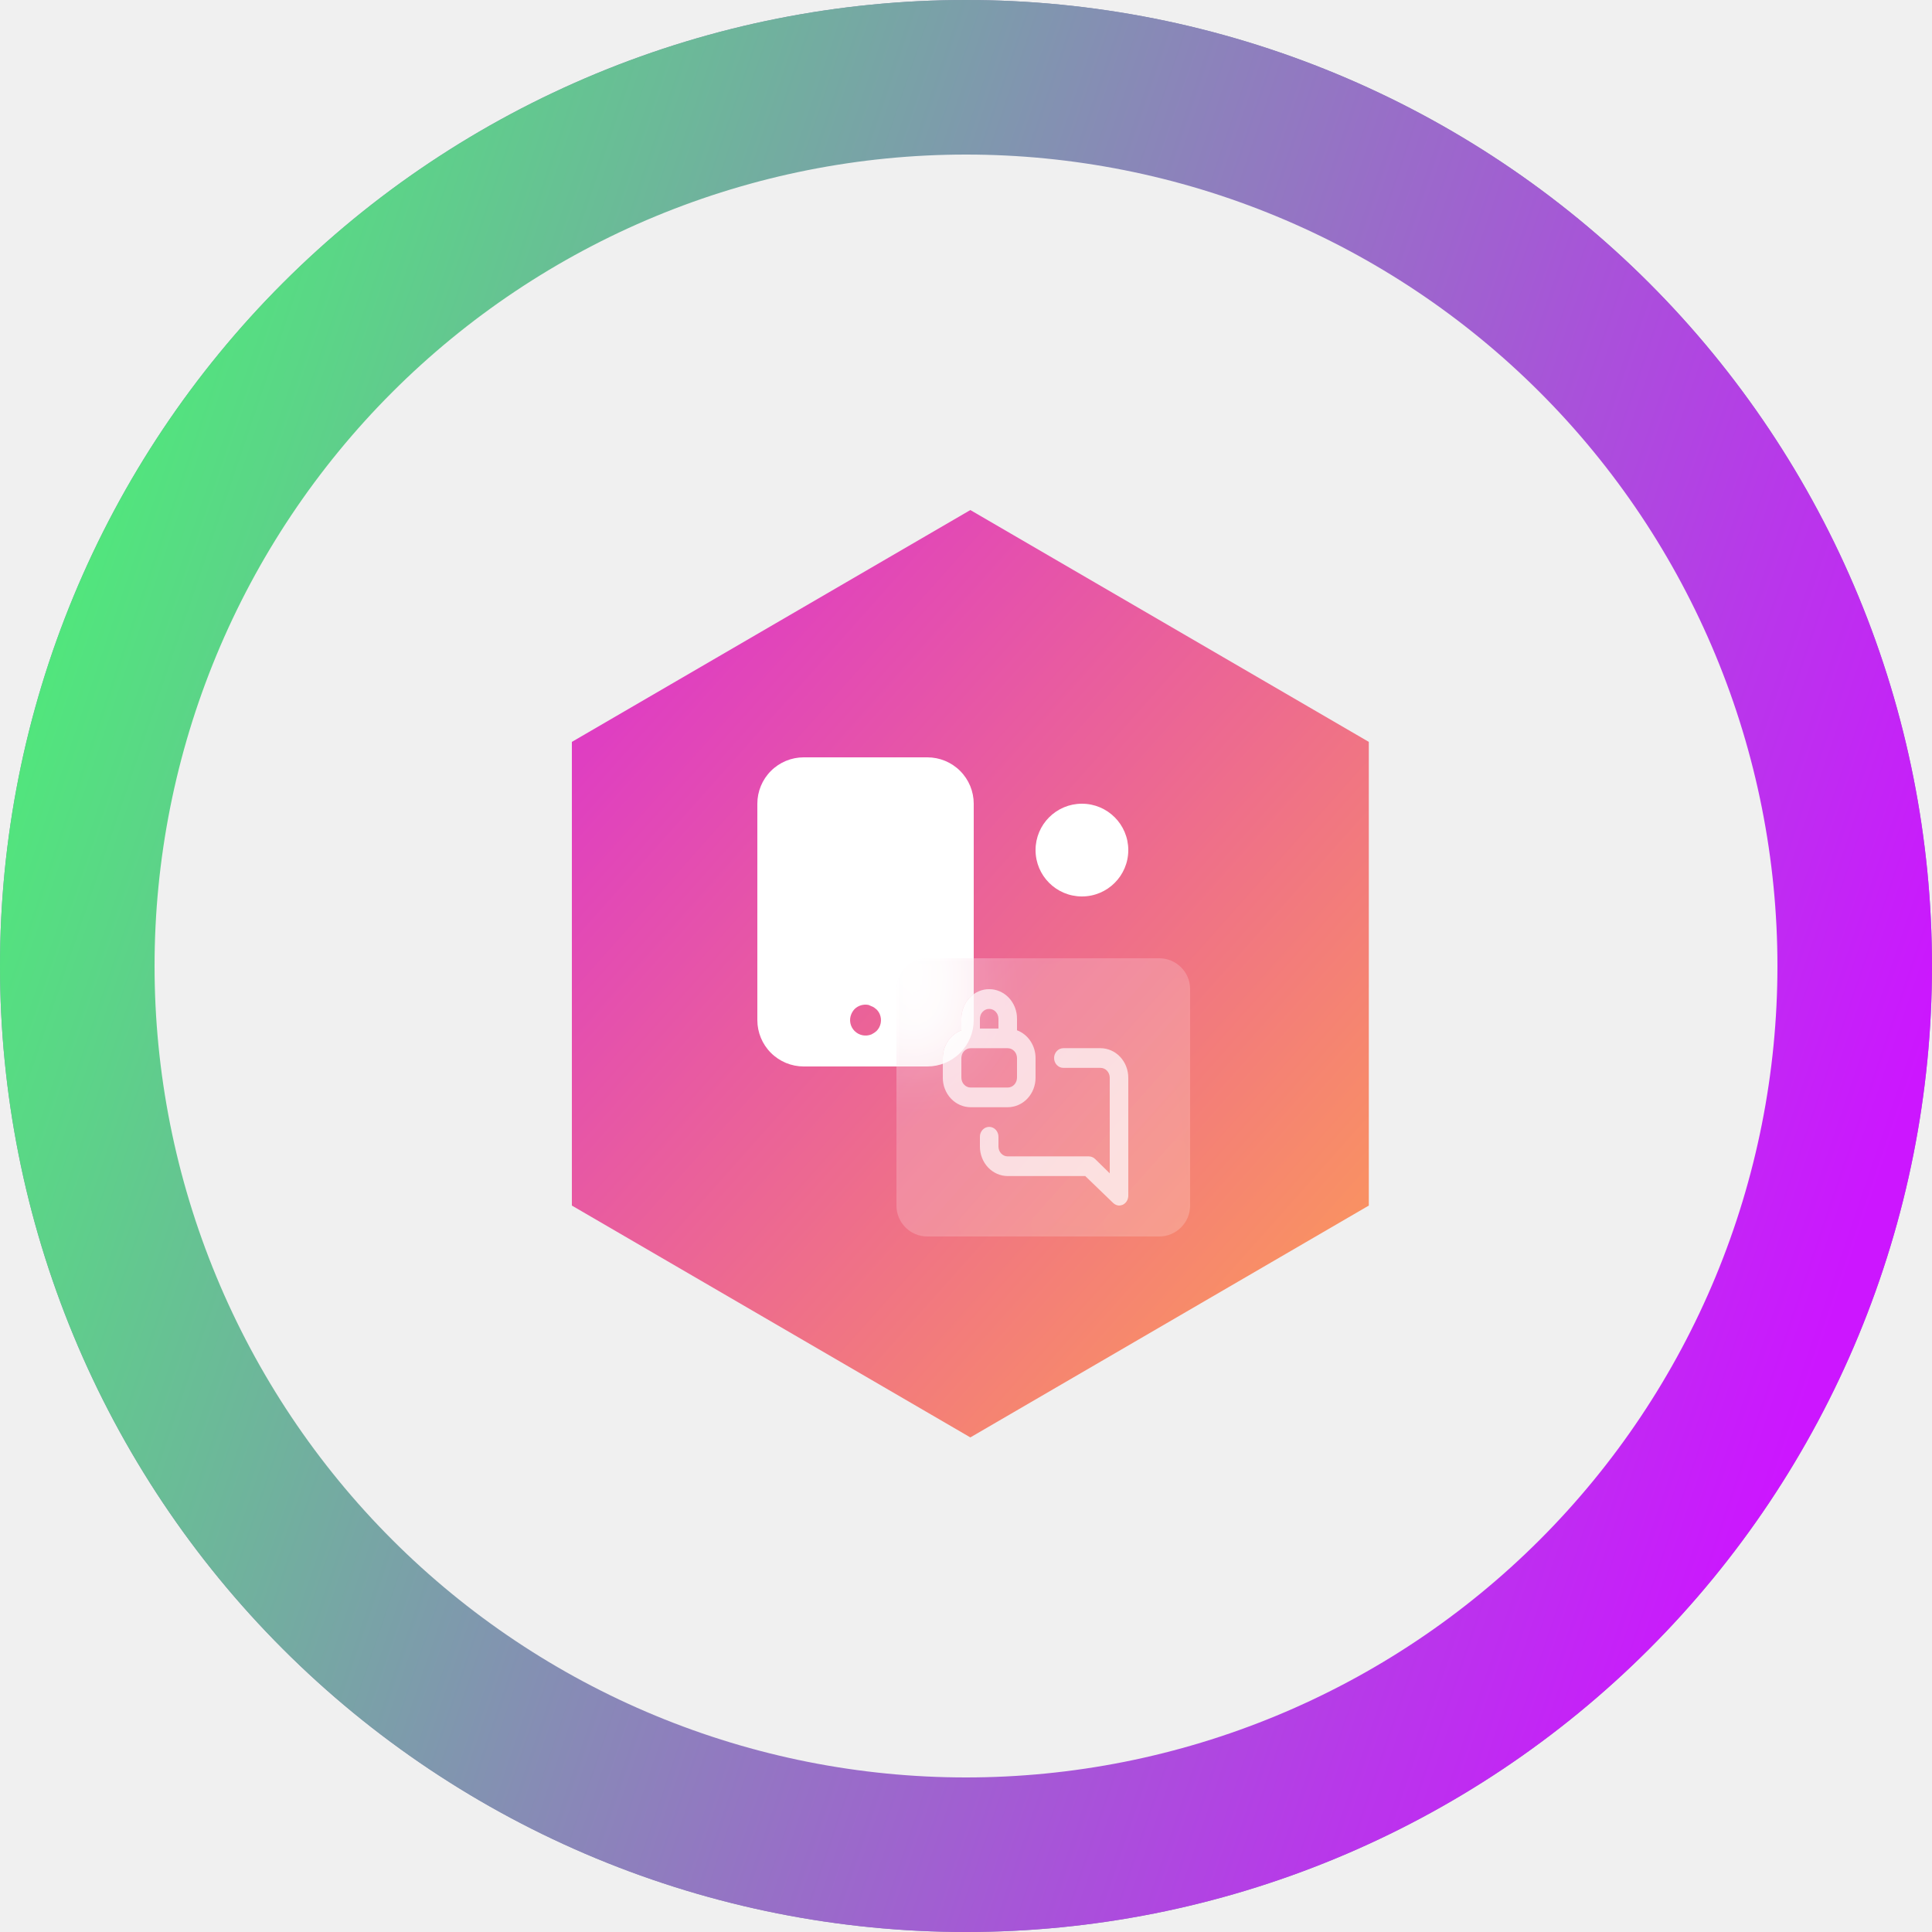
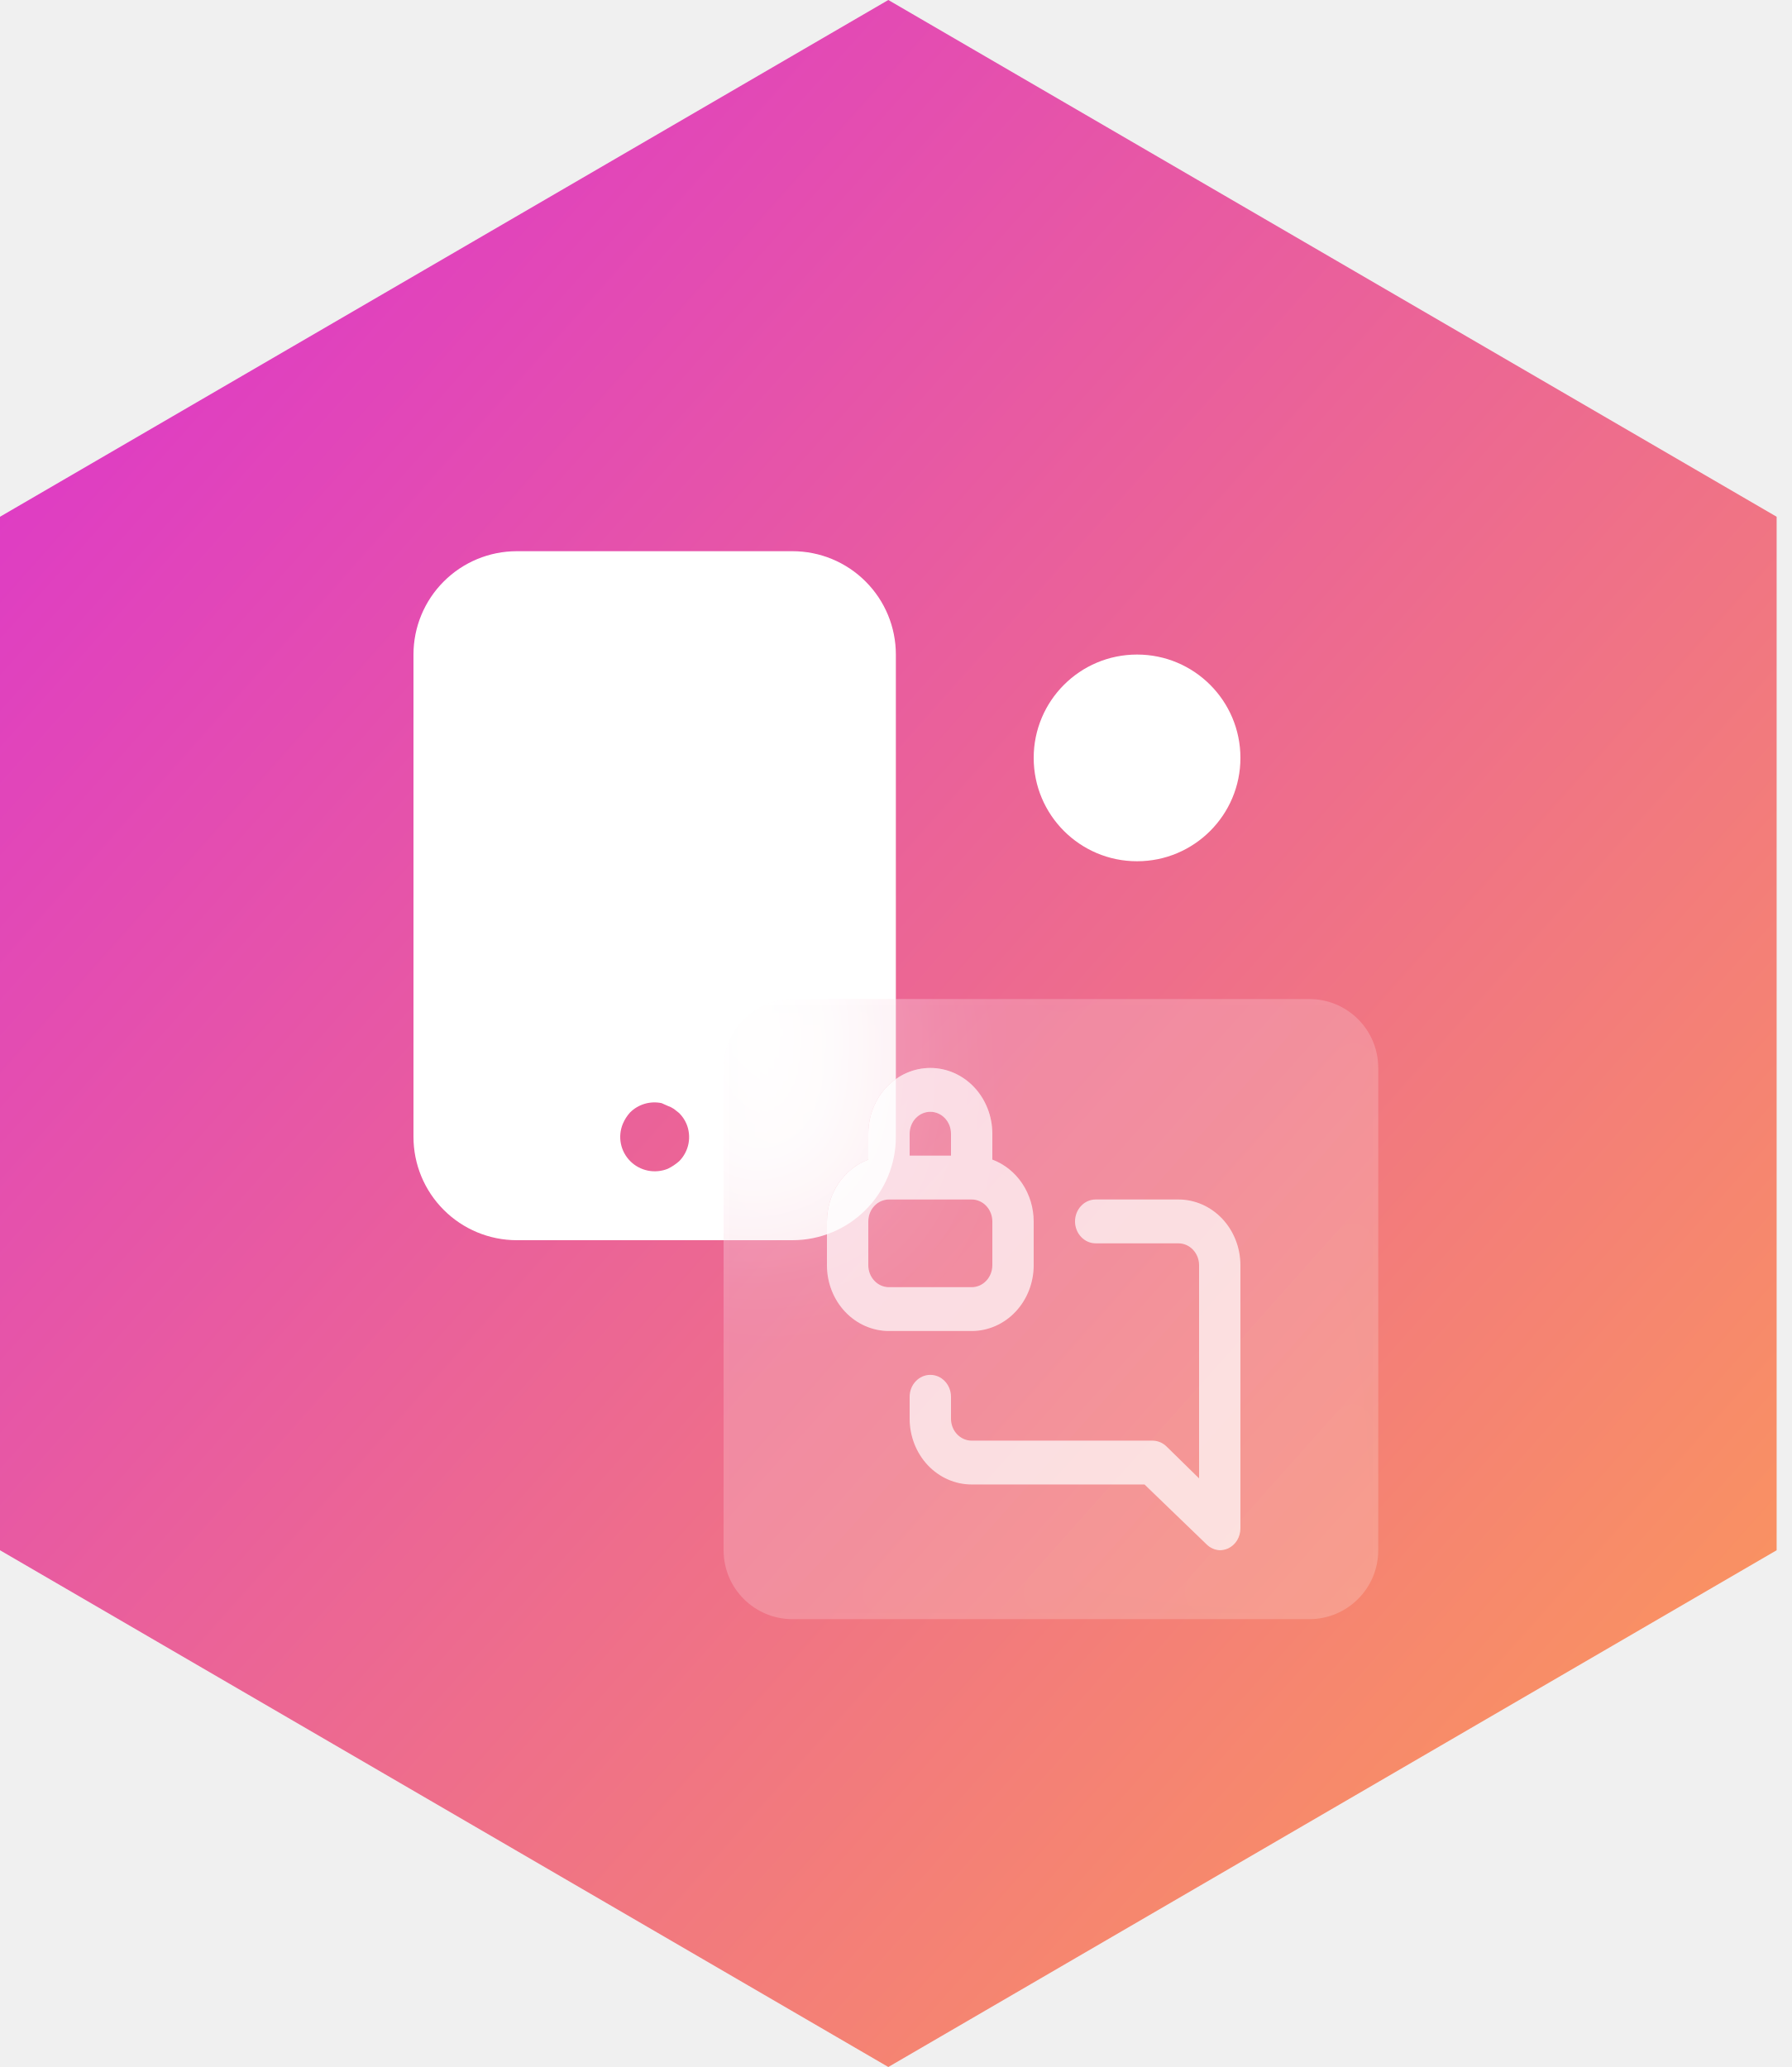
- <svg xmlns="http://www.w3.org/2000/svg" width="125" height="125" viewBox="0 0 125 125" fill="none">
-   <path opacity="0.5" d="M62.5 3.5C54.752 3.5 47.08 5.026 39.922 7.991C32.764 10.956 26.259 15.302 20.781 20.781C15.302 26.259 10.956 32.764 7.991 39.922C5.026 47.08 3.5 54.752 3.5 62.5C3.5 70.248 5.026 77.92 7.991 85.078C10.956 92.237 15.302 98.741 20.781 104.219C26.259 109.698 32.764 114.044 39.922 117.009C47.08 119.974 54.752 121.5 62.5 121.5C70.248 121.5 77.92 119.974 85.078 117.009C92.237 114.044 98.741 109.698 104.219 104.219C109.698 98.741 114.044 92.237 117.009 85.078C119.974 77.92 121.5 70.248 121.5 62.5C121.5 54.752 119.974 47.08 117.009 39.922C114.044 32.763 109.698 26.259 104.219 20.781C98.741 15.302 92.237 10.956 85.078 7.991C77.92 5.026 70.248 3.5 62.5 3.5L62.5 3.5Z" stroke="#1F276F" stroke-width="7" />
-   <path d="M88.562 48V78L62.781 93L37 78V48L62.781 33L88.562 48Z" fill="url(#paint0_linear)" />
-   <path fill-rule="evenodd" clip-rule="evenodd" d="M70 58C71.657 58 73 56.657 73 55C73 53.343 71.657 52 70 52C68.343 52 67 53.343 67 55C67 56.657 68.343 58 70 58Z" fill="white" />
-   <path fill-rule="evenodd" clip-rule="evenodd" d="M52 49H60C60.796 49 61.559 49.316 62.121 49.879C62.684 50.441 63 51.204 63 52V66C63 66.796 62.684 67.559 62.121 68.121C61.559 68.684 60.796 69 60 69H52C51.204 69 50.441 68.684 49.879 68.121C49.316 67.559 49 66.796 49 66V52C49 51.204 49.316 50.441 49.879 49.879C50.441 49.316 51.204 49 52 49ZM56.711 65.31L56.561 65.191C56.505 65.153 56.444 65.123 56.38 65.101L56.2 65.021C56.037 64.987 55.869 64.994 55.709 65.041C55.55 65.088 55.405 65.174 55.287 65.29C55.199 65.387 55.127 65.499 55.077 65.62C55.001 65.802 54.981 66.001 55.019 66.195C55.057 66.388 55.152 66.565 55.291 66.705C55.43 66.845 55.608 66.94 55.802 66.98C55.996 67.019 56.197 67.001 56.38 66.927C56.5 66.869 56.611 66.795 56.711 66.707C56.85 66.567 56.944 66.389 56.982 66.195C57.019 66.002 56.998 65.801 56.922 65.62C56.872 65.504 56.8 65.399 56.711 65.31Z" fill="white" />
-   <g filter="url(#filter0_b)">
-     <rect x="58" y="62" width="19" height="18" rx="2" fill="white" fill-opacity="0.2" />
+ <svg xmlns="http://www.w3.org/2000/svg" width="52" height="60" viewBox="0 0 52 60" fill="none">
+   <path d="M51.562 15V45L25.781 60L0 45V15L25.781 0L51.562 15Z" fill="url(#paint0_linear_903:508)" />
+   <path fill-rule="evenodd" clip-rule="evenodd" d="M33 25C34.657 25 36 23.657 36 22C36 20.343 34.657 19 33 19C31.343 19 30 20.343 30 22C30 23.657 31.343 25 33 25Z" fill="white" />
+   <path fill-rule="evenodd" clip-rule="evenodd" d="M15 16H23C23.796 16 24.559 16.316 25.121 16.879C25.684 17.441 26 18.204 26 19V33C26 33.796 25.684 34.559 25.121 35.121C24.559 35.684 23.796 36 23 36H15C14.204 36 13.441 35.684 12.879 35.121C12.316 34.559 12 33.796 12 33V19C12 18.204 12.316 17.441 12.879 16.879C13.441 16.316 14.204 16 15 16ZM19.711 32.31L19.561 32.191C19.505 32.153 19.444 32.123 19.38 32.101L19.2 32.021C19.037 31.987 18.869 31.994 18.709 32.041C18.55 32.088 18.405 32.174 18.287 32.291C18.199 32.387 18.128 32.499 18.077 32.62C18.001 32.801 17.981 33.002 18.019 33.195C18.057 33.388 18.152 33.565 18.291 33.705C18.43 33.845 18.608 33.94 18.802 33.98C18.996 34.019 19.197 34.001 19.38 33.927C19.5 33.869 19.611 33.795 19.711 33.707C19.85 33.567 19.944 33.389 19.982 33.195C20.019 33.002 19.998 32.801 19.922 32.62C19.872 32.504 19.8 32.399 19.711 32.31Z" fill="white" />
+   <g filter="url(#filter0_b_903:508)">
+     <rect x="21" y="29" width="19" height="18" rx="2" fill="white" fill-opacity="0.2" />
  </g>
-   <g opacity="0.7" filter="url(#filter1_b)">
-     <path d="M67 69.727V68.454C66.999 68.061 66.883 67.677 66.668 67.356C66.453 67.034 66.15 66.791 65.8 66.66V65.909C65.8 65.403 65.61 64.917 65.273 64.559C64.935 64.201 64.477 64 64 64C63.523 64 63.065 64.201 62.727 64.559C62.39 64.917 62.2 65.403 62.2 65.909V66.66C61.85 66.791 61.547 67.034 61.332 67.356C61.117 67.677 61.001 68.061 61 68.454V69.727C61 70.234 61.19 70.719 61.527 71.077C61.865 71.435 62.323 71.636 62.8 71.636H65.2C65.677 71.636 66.135 71.435 66.473 71.077C66.81 70.719 67 70.234 67 69.727ZM63.4 65.909C63.4 65.74 63.463 65.579 63.576 65.459C63.688 65.34 63.841 65.273 64 65.273C64.159 65.273 64.312 65.34 64.424 65.459C64.537 65.579 64.6 65.74 64.6 65.909V66.546H63.4V65.909ZM62.2 69.727V68.454C62.2 68.286 62.263 68.124 62.376 68.005C62.488 67.885 62.641 67.818 62.8 67.818H65.2C65.359 67.818 65.512 67.885 65.624 68.005C65.737 68.124 65.8 68.286 65.8 68.454V69.727C65.8 69.896 65.737 70.058 65.624 70.177C65.512 70.297 65.359 70.364 65.2 70.364H62.8C62.641 70.364 62.488 70.297 62.376 70.177C62.263 70.058 62.2 69.896 62.2 69.727ZM71.2 67.818H68.8C68.641 67.818 68.488 67.885 68.376 68.005C68.263 68.124 68.2 68.286 68.2 68.454C68.2 68.623 68.263 68.785 68.376 68.904C68.488 69.024 68.641 69.091 68.8 69.091H71.2C71.359 69.091 71.512 69.158 71.624 69.277C71.737 69.397 71.8 69.558 71.8 69.727V75.913L70.858 74.99C70.747 74.88 70.602 74.819 70.45 74.818H65.2C65.041 74.818 64.888 74.751 64.776 74.632C64.663 74.513 64.6 74.351 64.6 74.182V73.546C64.6 73.377 64.537 73.215 64.424 73.096C64.312 72.976 64.159 72.909 64 72.909C63.841 72.909 63.688 72.976 63.576 73.096C63.463 73.215 63.4 73.377 63.4 73.546V74.182C63.4 74.688 63.59 75.174 63.927 75.532C64.265 75.89 64.723 76.091 65.2 76.091H70.216L72.016 77.828C72.121 77.932 72.257 77.993 72.4 78C72.482 77.999 72.564 77.982 72.64 77.949C72.747 77.899 72.839 77.817 72.903 77.713C72.966 77.609 73 77.488 73 77.364V69.727C73 69.221 72.81 68.735 72.473 68.377C72.135 68.019 71.677 67.818 71.2 67.818Z" fill="white" />
+   <g opacity="0.7" filter="url(#filter1_b_903:508)">
+     <path d="M30 36.727V35.455C29.999 35.061 29.883 34.677 29.668 34.355C29.453 34.034 29.15 33.791 28.8 33.66V32.909C28.8 32.403 28.61 31.917 28.273 31.559C27.935 31.201 27.477 31 27 31C26.523 31 26.065 31.201 25.727 31.559C25.39 31.917 25.2 32.403 25.2 32.909V33.66C24.85 33.791 24.547 34.034 24.332 34.355C24.117 34.677 24.001 35.061 24 35.455V36.727C24 37.234 24.19 37.719 24.527 38.077C24.865 38.435 25.323 38.636 25.8 38.636H28.2C28.677 38.636 29.135 38.435 29.473 38.077C29.81 37.719 30 37.234 30 36.727ZM26.4 32.909C26.4 32.74 26.463 32.578 26.576 32.459C26.688 32.34 26.841 32.273 27 32.273C27.159 32.273 27.312 32.34 27.424 32.459C27.537 32.578 27.6 32.74 27.6 32.909V33.545H26.4V32.909ZM25.2 36.727V35.455C25.2 35.286 25.263 35.124 25.376 35.005C25.488 34.885 25.641 34.818 25.8 34.818H28.2C28.359 34.818 28.512 34.885 28.624 35.005C28.737 35.124 28.8 35.286 28.8 35.455V36.727C28.8 36.896 28.737 37.058 28.624 37.177C28.512 37.297 28.359 37.364 28.2 37.364H25.8C25.641 37.364 25.488 37.297 25.376 37.177C25.263 37.058 25.2 36.896 25.2 36.727ZM34.2 34.818H31.8C31.641 34.818 31.488 34.885 31.376 35.005C31.263 35.124 31.2 35.286 31.2 35.455C31.2 35.623 31.263 35.785 31.376 35.904C31.488 36.024 31.641 36.091 31.8 36.091H34.2C34.359 36.091 34.512 36.158 34.624 36.277C34.737 36.397 34.8 36.559 34.8 36.727V42.913L33.858 41.99C33.747 41.88 33.602 41.819 33.45 41.818H28.2C28.041 41.818 27.888 41.751 27.776 41.632C27.663 41.513 27.6 41.351 27.6 41.182V40.545C27.6 40.377 27.537 40.215 27.424 40.096C27.312 39.976 27.159 39.909 27 39.909C26.841 39.909 26.688 39.976 26.576 40.096C26.463 40.215 26.4 40.377 26.4 40.545V41.182C26.4 41.688 26.59 42.174 26.927 42.532C27.265 42.89 27.723 43.091 28.2 43.091H33.216L35.016 44.828C35.12 44.932 35.257 44.993 35.4 45C35.482 44.999 35.564 44.982 35.64 44.949C35.747 44.899 35.839 44.818 35.903 44.714C35.967 44.609 36 44.488 36 44.364V36.727C36 36.221 35.81 35.735 35.473 35.377C35.135 35.019 34.677 34.818 34.2 34.818Z" fill="white" />
  </g>
-   <path d="M62.5 5C54.949 5 47.472 6.487 40.496 9.377C33.52 12.267 27.181 16.502 21.841 21.841C16.502 27.181 12.267 33.52 9.377 40.496C6.487 47.472 5 54.949 5 62.5C5 70.051 6.487 77.528 9.377 84.504C12.267 91.481 16.502 97.819 21.841 103.159C27.181 108.498 33.52 112.733 40.496 115.623C47.472 118.513 54.949 120 62.5 120C70.051 120 77.528 118.513 84.504 115.623C91.481 112.733 97.819 108.498 103.159 103.159C108.498 97.819 112.733 91.481 115.623 84.504C118.513 77.528 120 70.051 120 62.5C120 54.949 118.513 47.472 115.623 40.496C112.733 33.52 108.498 27.181 103.159 21.841C97.819 16.502 91.481 12.267 84.504 9.377C77.528 6.487 70.051 5 62.5 5L62.5 5Z" stroke="url(#paint1_linear)" stroke-width="10" stroke-linecap="round" stroke-linejoin="round" />
  <defs>
-     <filter id="filter0_b" x="54" y="58" width="27" height="26" filterUnits="userSpaceOnUse" color-interpolation-filters="sRGB">
+     <filter id="filter0_b_903:508" x="17" y="25" width="27" height="26" filterUnits="userSpaceOnUse" color-interpolation-filters="sRGB">
      <feFlood flood-opacity="0" result="BackgroundImageFix" />
      <feGaussianBlur in="BackgroundImage" stdDeviation="2" />
-       <feComposite in2="SourceAlpha" operator="in" result="effect1_backgroundBlur" />
-       <feBlend mode="normal" in="SourceGraphic" in2="effect1_backgroundBlur" result="shape" />
+       <feComposite in2="SourceAlpha" operator="in" result="effect1_backgroundBlur_903:508" />
+       <feBlend mode="normal" in="SourceGraphic" in2="effect1_backgroundBlur_903:508" result="shape" />
    </filter>
-     <filter id="filter1_b" x="50" y="53" width="34" height="36" filterUnits="userSpaceOnUse" color-interpolation-filters="sRGB">
+     <filter id="filter1_b_903:508" x="13" y="20" width="34" height="36" filterUnits="userSpaceOnUse" color-interpolation-filters="sRGB">
      <feFlood flood-opacity="0" result="BackgroundImageFix" />
      <feGaussianBlur in="BackgroundImage" stdDeviation="5.5" />
-       <feComposite in2="SourceAlpha" operator="in" result="effect1_backgroundBlur" />
-       <feBlend mode="normal" in="SourceGraphic" in2="effect1_backgroundBlur" result="shape" />
+       <feComposite in2="SourceAlpha" operator="in" result="effect1_backgroundBlur_903:508" />
+       <feBlend mode="normal" in="SourceGraphic" in2="effect1_backgroundBlur_903:508" result="shape" />
    </filter>
-     <linearGradient id="paint0_linear" x1="37.018" y1="-6.612" x2="117.143" y2="64.766" gradientUnits="userSpaceOnUse">
+     <linearGradient id="paint0_linear_903:508" x1="0.018" y1="-39.612" x2="80.143" y2="31.767" gradientUnits="userSpaceOnUse">
      <stop stop-color="#CE09FF" />
      <stop offset="1" stop-color="#FFA34E" />
    </linearGradient>
-     <linearGradient id="paint1_linear" x1="166.805" y1="-56.198" x2="41.734" y2="-98.734" gradientUnits="userSpaceOnUse">
-       <stop stop-color="#CC16FF" />
-       <stop offset="1" stop-color="#48F573" />
-     </linearGradient>
  </defs>
</svg>
